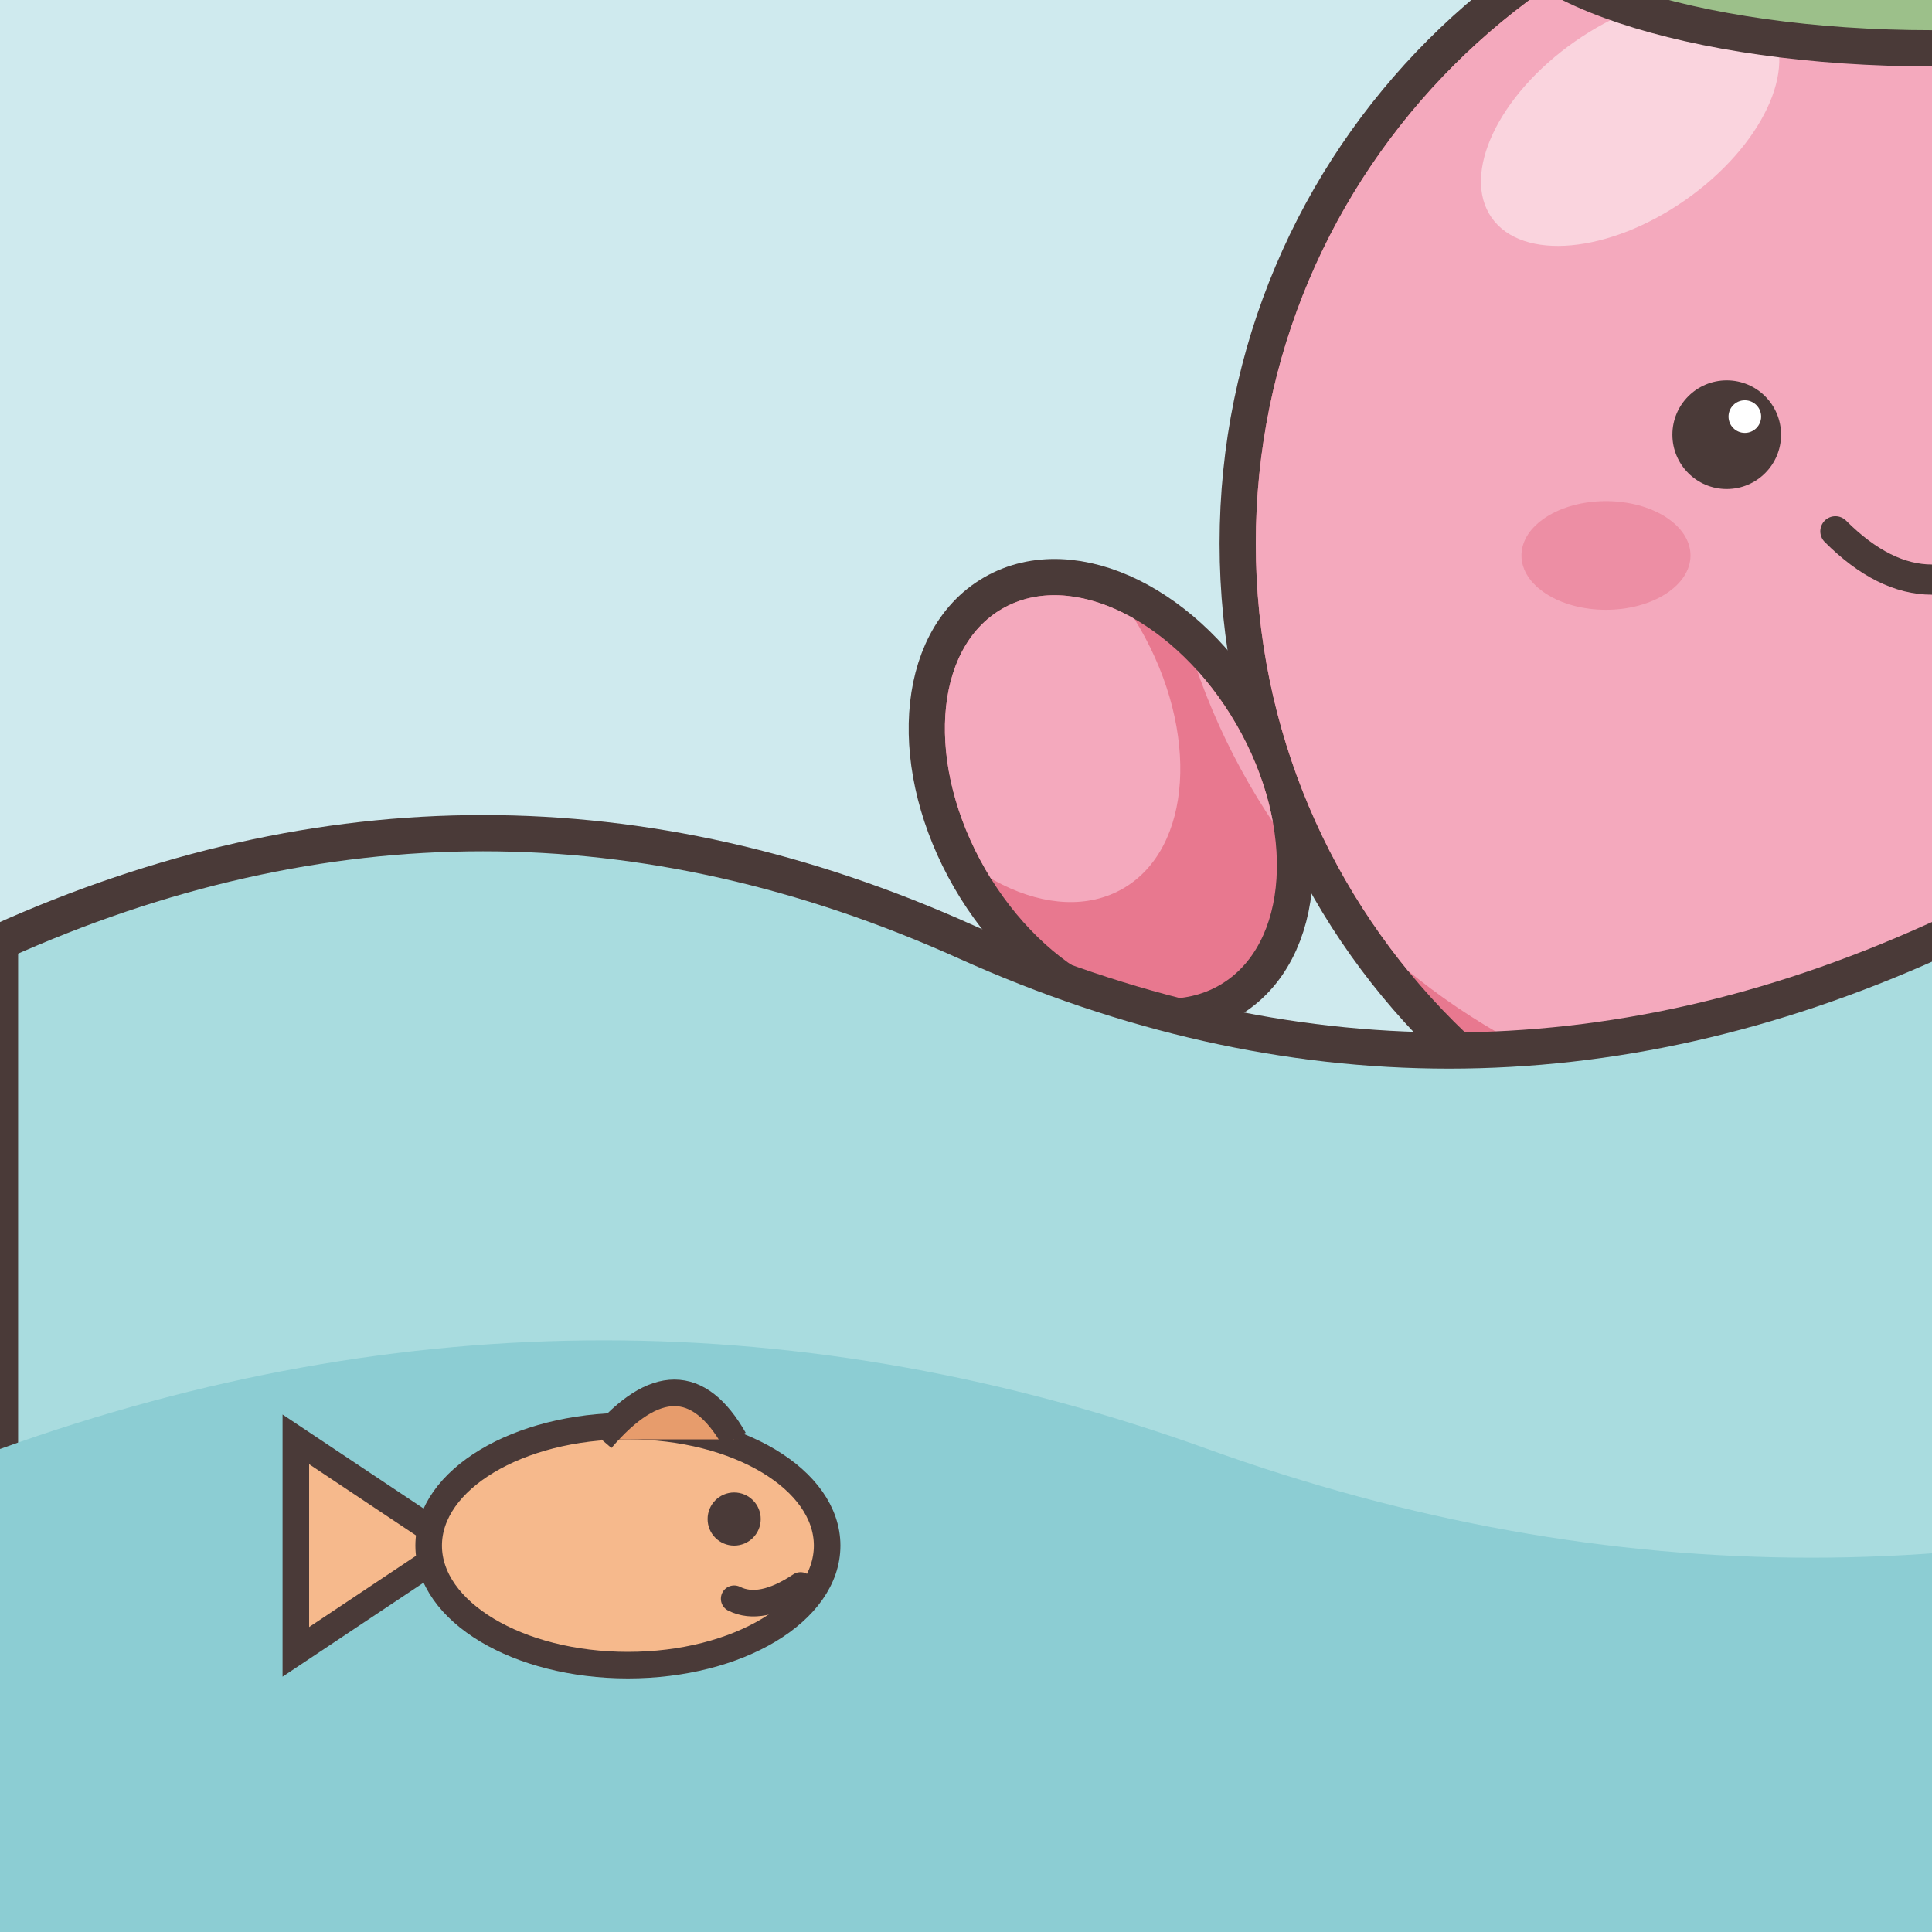
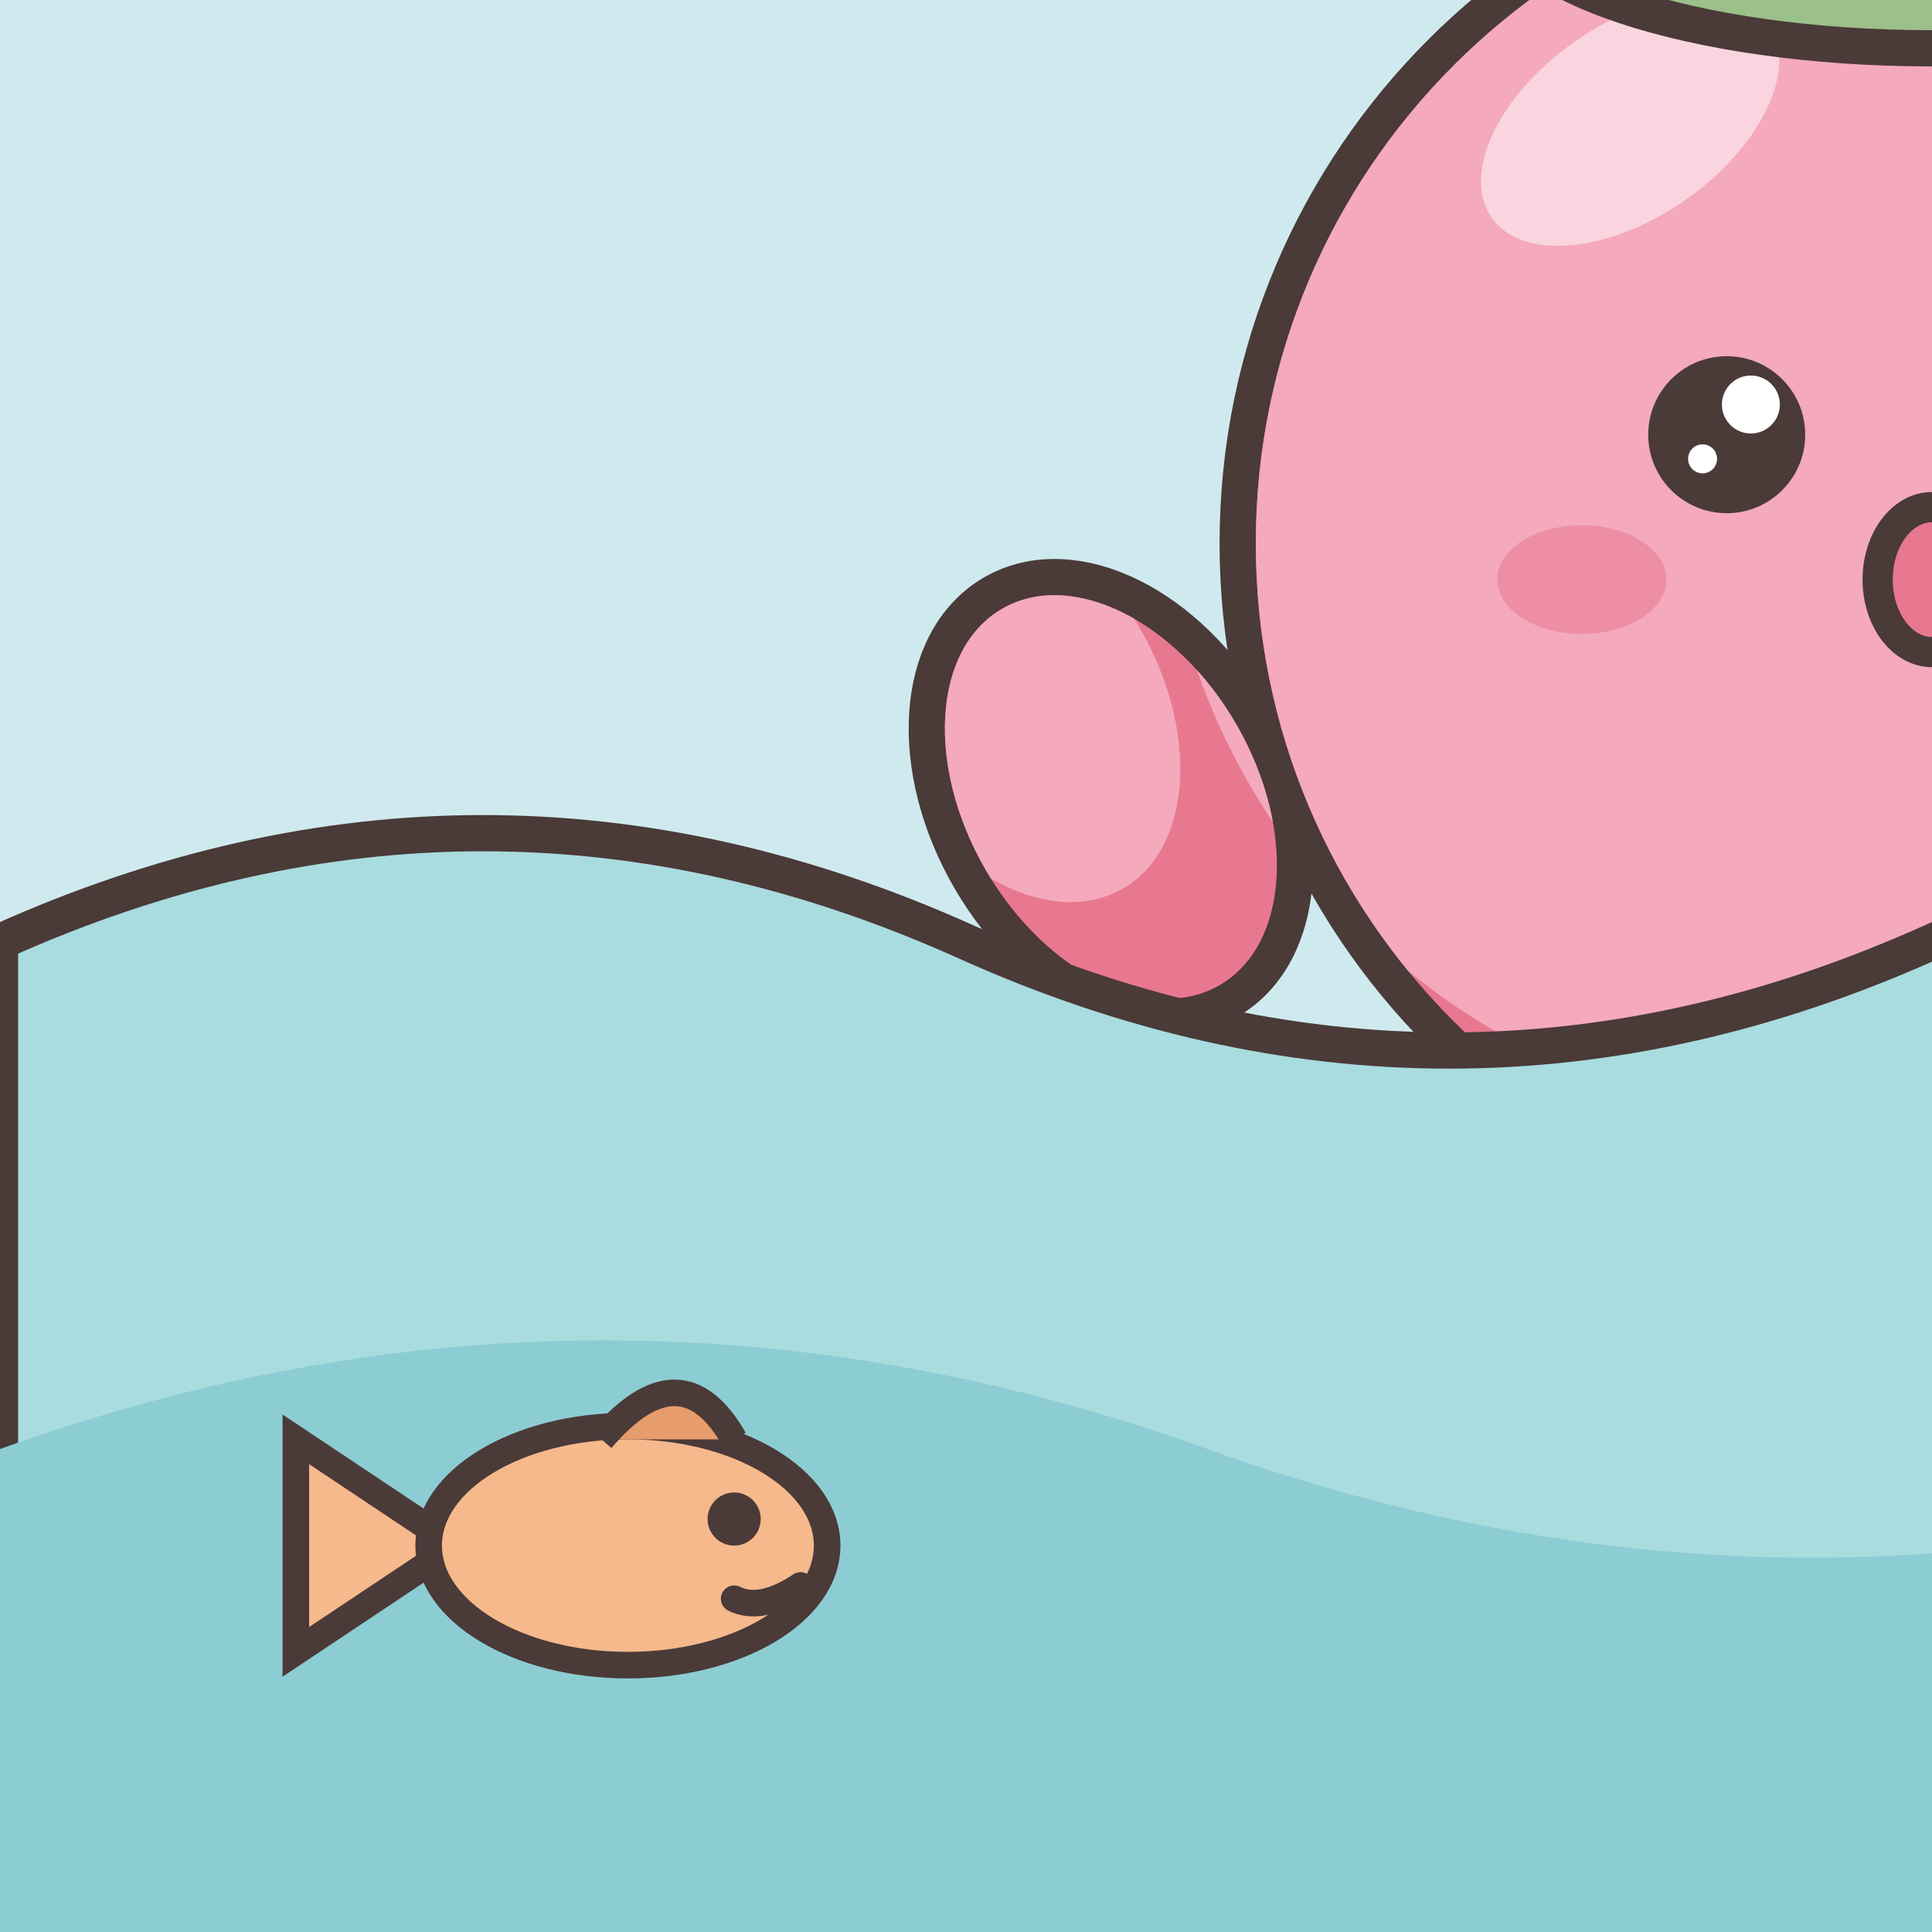
<svg xmlns="http://www.w3.org/2000/svg" width="160" height="160" viewBox="0 160 160 160">
  <rect width="320" height="320" fill="#cfeaee" />
  <path d="M0 60Q80 30 160 60T320 60" fill="none" stroke="#a9dcdf" stroke-width="8" stroke-linecap="round" />
  <g transform="translate(58 74) scale(1.1)">
    <ellipse cx="-4" cy="-8" rx="13" ry="4.5" fill="#fff" opacity=".8" stroke="#4a3a38" stroke-width="2" transform="rotate(-18 -4 -8)" />
    <ellipse cx="-4" cy="6" rx="13" ry="4.5" fill="#fff" opacity=".8" stroke="#4a3a38" stroke-width="2" transform="rotate(18 -4 6)" />
    <path d="M-14 0H20" fill="none" stroke="#9a86d0" stroke-width="4" stroke-linecap="round" stroke-linejoin="round" />
    <circle cx="22" cy="0" r="4" fill="#9a86d0" stroke="#4a3a38" stroke-width="2" />
  </g>
  <ellipse cx="60" cy="128" rx="20" ry="5" fill="none" stroke="#a9dcdf" stroke-width="3" />
  <path d="M240 120a36 28 0 1 0 64 -22L272 116Z" fill="#9cc08a" stroke="#4a3a38" stroke-width="3" />
  <ellipse cx="270" cy="84" rx="7.2" ry="12.8" fill="#f4a9bd" stroke="#4a3a38" stroke-width="3" transform="rotate(0 270 100)" />
  <ellipse cx="270" cy="84" rx="7.2" ry="12.8" fill="#f4a9bd" stroke="#4a3a38" stroke-width="3" transform="rotate(72 270 100)" />
  <ellipse cx="270" cy="84" rx="7.2" ry="12.8" fill="#f4a9bd" stroke="#4a3a38" stroke-width="3" transform="rotate(144 270 100)" />
  <ellipse cx="270" cy="84" rx="7.2" ry="12.8" fill="#f4a9bd" stroke="#4a3a38" stroke-width="3" transform="rotate(216 270 100)" />
  <ellipse cx="270" cy="84" rx="7.2" ry="12.8" fill="#f4a9bd" stroke="#4a3a38" stroke-width="3" transform="rotate(288 270 100)" />
  <circle cx="270" cy="100" r="6" fill="#fbe08a" stroke="#4a3a38" stroke-width="2" />
  <g stroke="#4a3a38" stroke-width="6" stroke-linejoin="round" fill="#4a3a38">
    <circle cx="160" cy="205" r="56" />
    <ellipse cx="92" cy="226" rx="12" ry="18" transform="rotate(-30 92 226)" />
    <ellipse cx="228" cy="226" rx="12" ry="18" transform="rotate(30 228 226)" />
  </g>
  <clipPath id="plop">
    <circle cx="160" cy="205" r="56" />
    <ellipse cx="92" cy="226" rx="12" ry="18" transform="rotate(-30 92 226)" />
    <ellipse cx="228" cy="226" rx="12" ry="18" transform="rotate(30 228 226)" />
  </clipPath>
  <g clip-path="url(#plop)">
    <rect width="320" height="320" fill="#e8788f" />
    <g transform="translate(-8 -8)" fill="#f4a9bd">
      <circle cx="160" cy="205" r="56" />
      <ellipse cx="92" cy="226" rx="12" ry="18" transform="rotate(-30 92 226)" />
      <ellipse cx="228" cy="226" rx="12" ry="18" transform="rotate(30 228 226)" />
    </g>
    <ellipse cx="135" cy="170" rx="14" ry="8" fill="#fff" opacity=".5" transform="rotate(-35 135 170)" />
  </g>
  <ellipse cx="160" cy="152" rx="36" ry="12" fill="#9cc08a" stroke="#4a3a38" stroke-width="3" />
  <path d="M160 152l14-6" fill="none" stroke="#4a3a38" stroke-width="2" stroke-linecap="round" stroke-linejoin="round" />
-   <circle cx="143" cy="196" r="4.5" fill="#4a3a38" />
-   <circle cx="144.5" cy="194.5" r="1.35" fill="#fff" />
-   <circle cx="177" cy="196" r="4.5" fill="#4a3a38" />
-   <circle cx="178.5" cy="194.5" r="1.35" fill="#fff" />
-   <ellipse cx="133" cy="206" rx="7" ry="4.5" fill="#e8788f" opacity=".55" />
-   <ellipse cx="187" cy="206" rx="7" ry="4.5" fill="#e8788f" opacity=".55" />
-   <path d="M152 204Q160 212 168 204" fill="none" stroke="#4a3a38" stroke-width="2.5" stroke-linecap="round" stroke-linejoin="round" />
+   <ellipse cx="176" cy="140" rx="2.7" ry="4.8" fill="#f9c6d3" stroke="#4a3a38" stroke-width="3" transform="rotate(0 176 146)" />
+   <ellipse cx="176" cy="140" rx="2.7" ry="4.8" fill="#f9c6d3" stroke="#4a3a38" stroke-width="3" transform="rotate(72 176 146)" />
+   <ellipse cx="176" cy="140" rx="2.7" ry="4.8" fill="#f9c6d3" stroke="#4a3a38" stroke-width="3" transform="rotate(144 176 146)" />
+   <ellipse cx="176" cy="140" rx="2.7" ry="4.8" fill="#f9c6d3" stroke="#4a3a38" stroke-width="3" transform="rotate(216 176 146)" />
+   <ellipse cx="176" cy="140" rx="2.7" ry="4.8" fill="#f9c6d3" stroke="#4a3a38" stroke-width="3" transform="rotate(288 176 146)" />
+   <circle cx="143" cy="196" r="6.5" fill="#4a3a38" />
+   <circle cx="145" cy="193.5" r="2.4" fill="#fff" />
+   <circle cx="141" cy="198" r="1.2" fill="#fff" />
+   <circle cx="177" cy="196" r="6.5" fill="#4a3a38" />
+   <circle cx="179" cy="193.5" r="2.4" fill="#fff" />
+   <circle cx="175" cy="198" r="1.2" fill="#fff" />
+   <ellipse cx="131" cy="208" rx="7" ry="4.5" fill="#e8788f" opacity=".55" />
+   <ellipse cx="189" cy="208" rx="7" ry="4.5" fill="#e8788f" opacity=".55" />
+   <ellipse cx="160" cy="208" rx="4.5" ry="6" fill="#e8788f" stroke="#4a3a38" stroke-width="2.5" />
+   <circle cx="206" cy="190" r="7" fill="#fff" opacity=".6" stroke="#4a3a38" stroke-width="2" />
+   <path d="M202.15 189.3a3.85 3.85 0 0 1 3.15 -3.15" fill="none" stroke="#fff" stroke-width="1.5" stroke-linecap="round" stroke-linejoin="round" />
+   <circle cx="224" cy="166" r="10" fill="#fff" opacity=".6" stroke="#4a3a38" stroke-width="2" />
+   <path d="M218.5 165a5.5 5.5 0 0 1 4.5 -4.5" fill="none" stroke="#fff" stroke-width="1.5" stroke-linecap="round" stroke-linejoin="round" />
+   <circle cx="238" cy="134" r="13" fill="#fff" opacity=".6" stroke="#4a3a38" stroke-width="2" />
+   <path d="M230.85 132.7a7.15 7.15 0 0 1 5.85 -5.85" fill="none" stroke="#fff" stroke-width="1.5" stroke-linecap="round" stroke-linejoin="round" />
  <path d="M0 238Q40 220 80 238T160 238T240 238T320 238V320H0Z" fill="#a9dcdf" stroke="#4a3a38" stroke-width="3" />
  <path d="M0 280Q50 262 100 280T200 280T320 276V320H0Z" fill="#8ccdd3" />
  <g transform="translate(52 288) scale(1.1)">
    <path d="M-13 0L-25 -8V8Z" fill="#f6b98c" stroke="#4a3a38" stroke-width="2" />
    <ellipse rx="15" ry="9" fill="#f6b98c" stroke="#4a3a38" stroke-width="2" />
    <path d="M-2 -8Q4 -15 8 -8" fill="#e79c6c" stroke="#4a3a38" stroke-width="2" />
    <circle cx="8" cy="-2" r="2" fill="#4a3a38" />
    <path d="M13 3Q10 5 8 4" fill="none" stroke="#4a3a38" stroke-width="2" stroke-linecap="round" stroke-linejoin="round" />
  </g>
  <g transform="translate(292 296) scale(1)">
    <path d="M-10 0Q-12 -30 -9 -58M2 0Q4 -34 1 -72M13 0Q16 -26 13 -50" fill="none" stroke="#6f9f6b" stroke-width="3" stroke-linecap="round" stroke-linejoin="round" />
    <ellipse cx="-9" cy="-60" rx="4.5" ry="11" fill="#8a6a4f" stroke="#4a3a38" stroke-width="2" />
    <ellipse cx="1" cy="-74" rx="4.5" ry="11" fill="#8a6a4f" stroke="#4a3a38" stroke-width="2" />
    <ellipse cx="13" cy="-52" rx="4.5" ry="10" fill="#8a6a4f" stroke="#4a3a38" stroke-width="2" />
  </g>
  <circle cx="240" cy="262" r="5" fill="#fff" stroke="#4a3a38" stroke-width="3" />
  <circle cx="256" cy="248" r="3.5" fill="#fff" stroke="#4a3a38" stroke-width="3" />
</svg>
